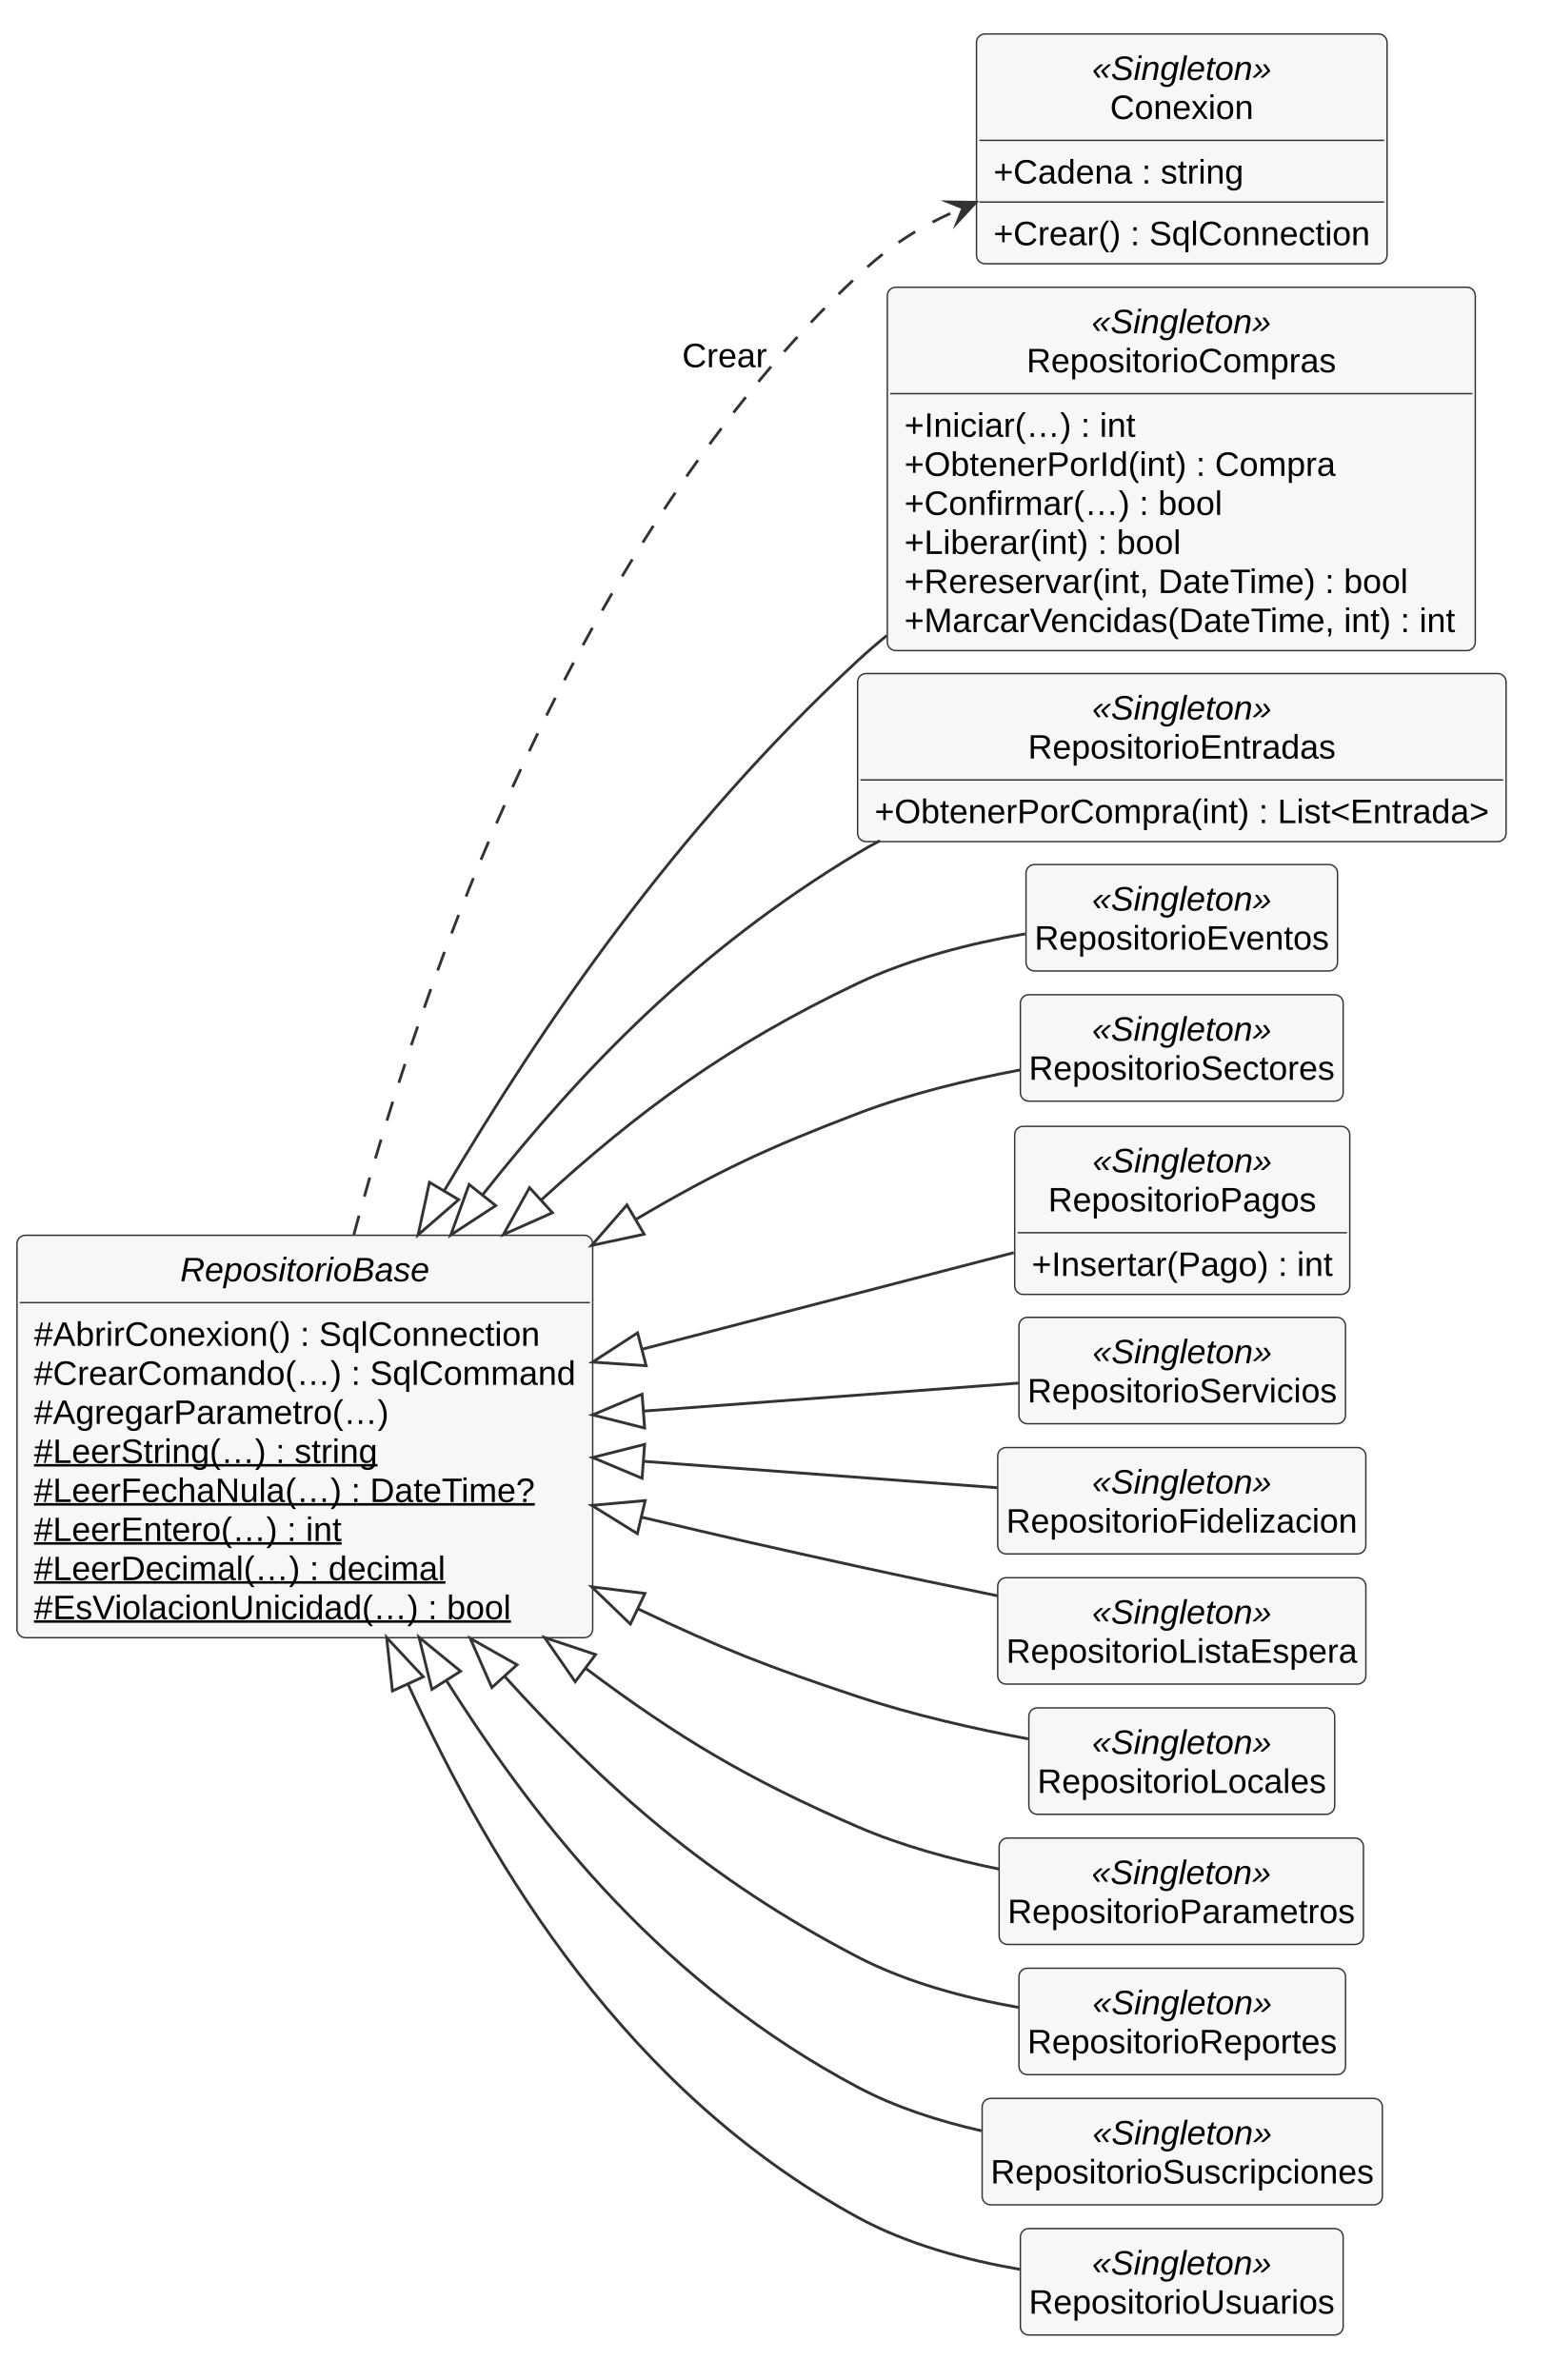
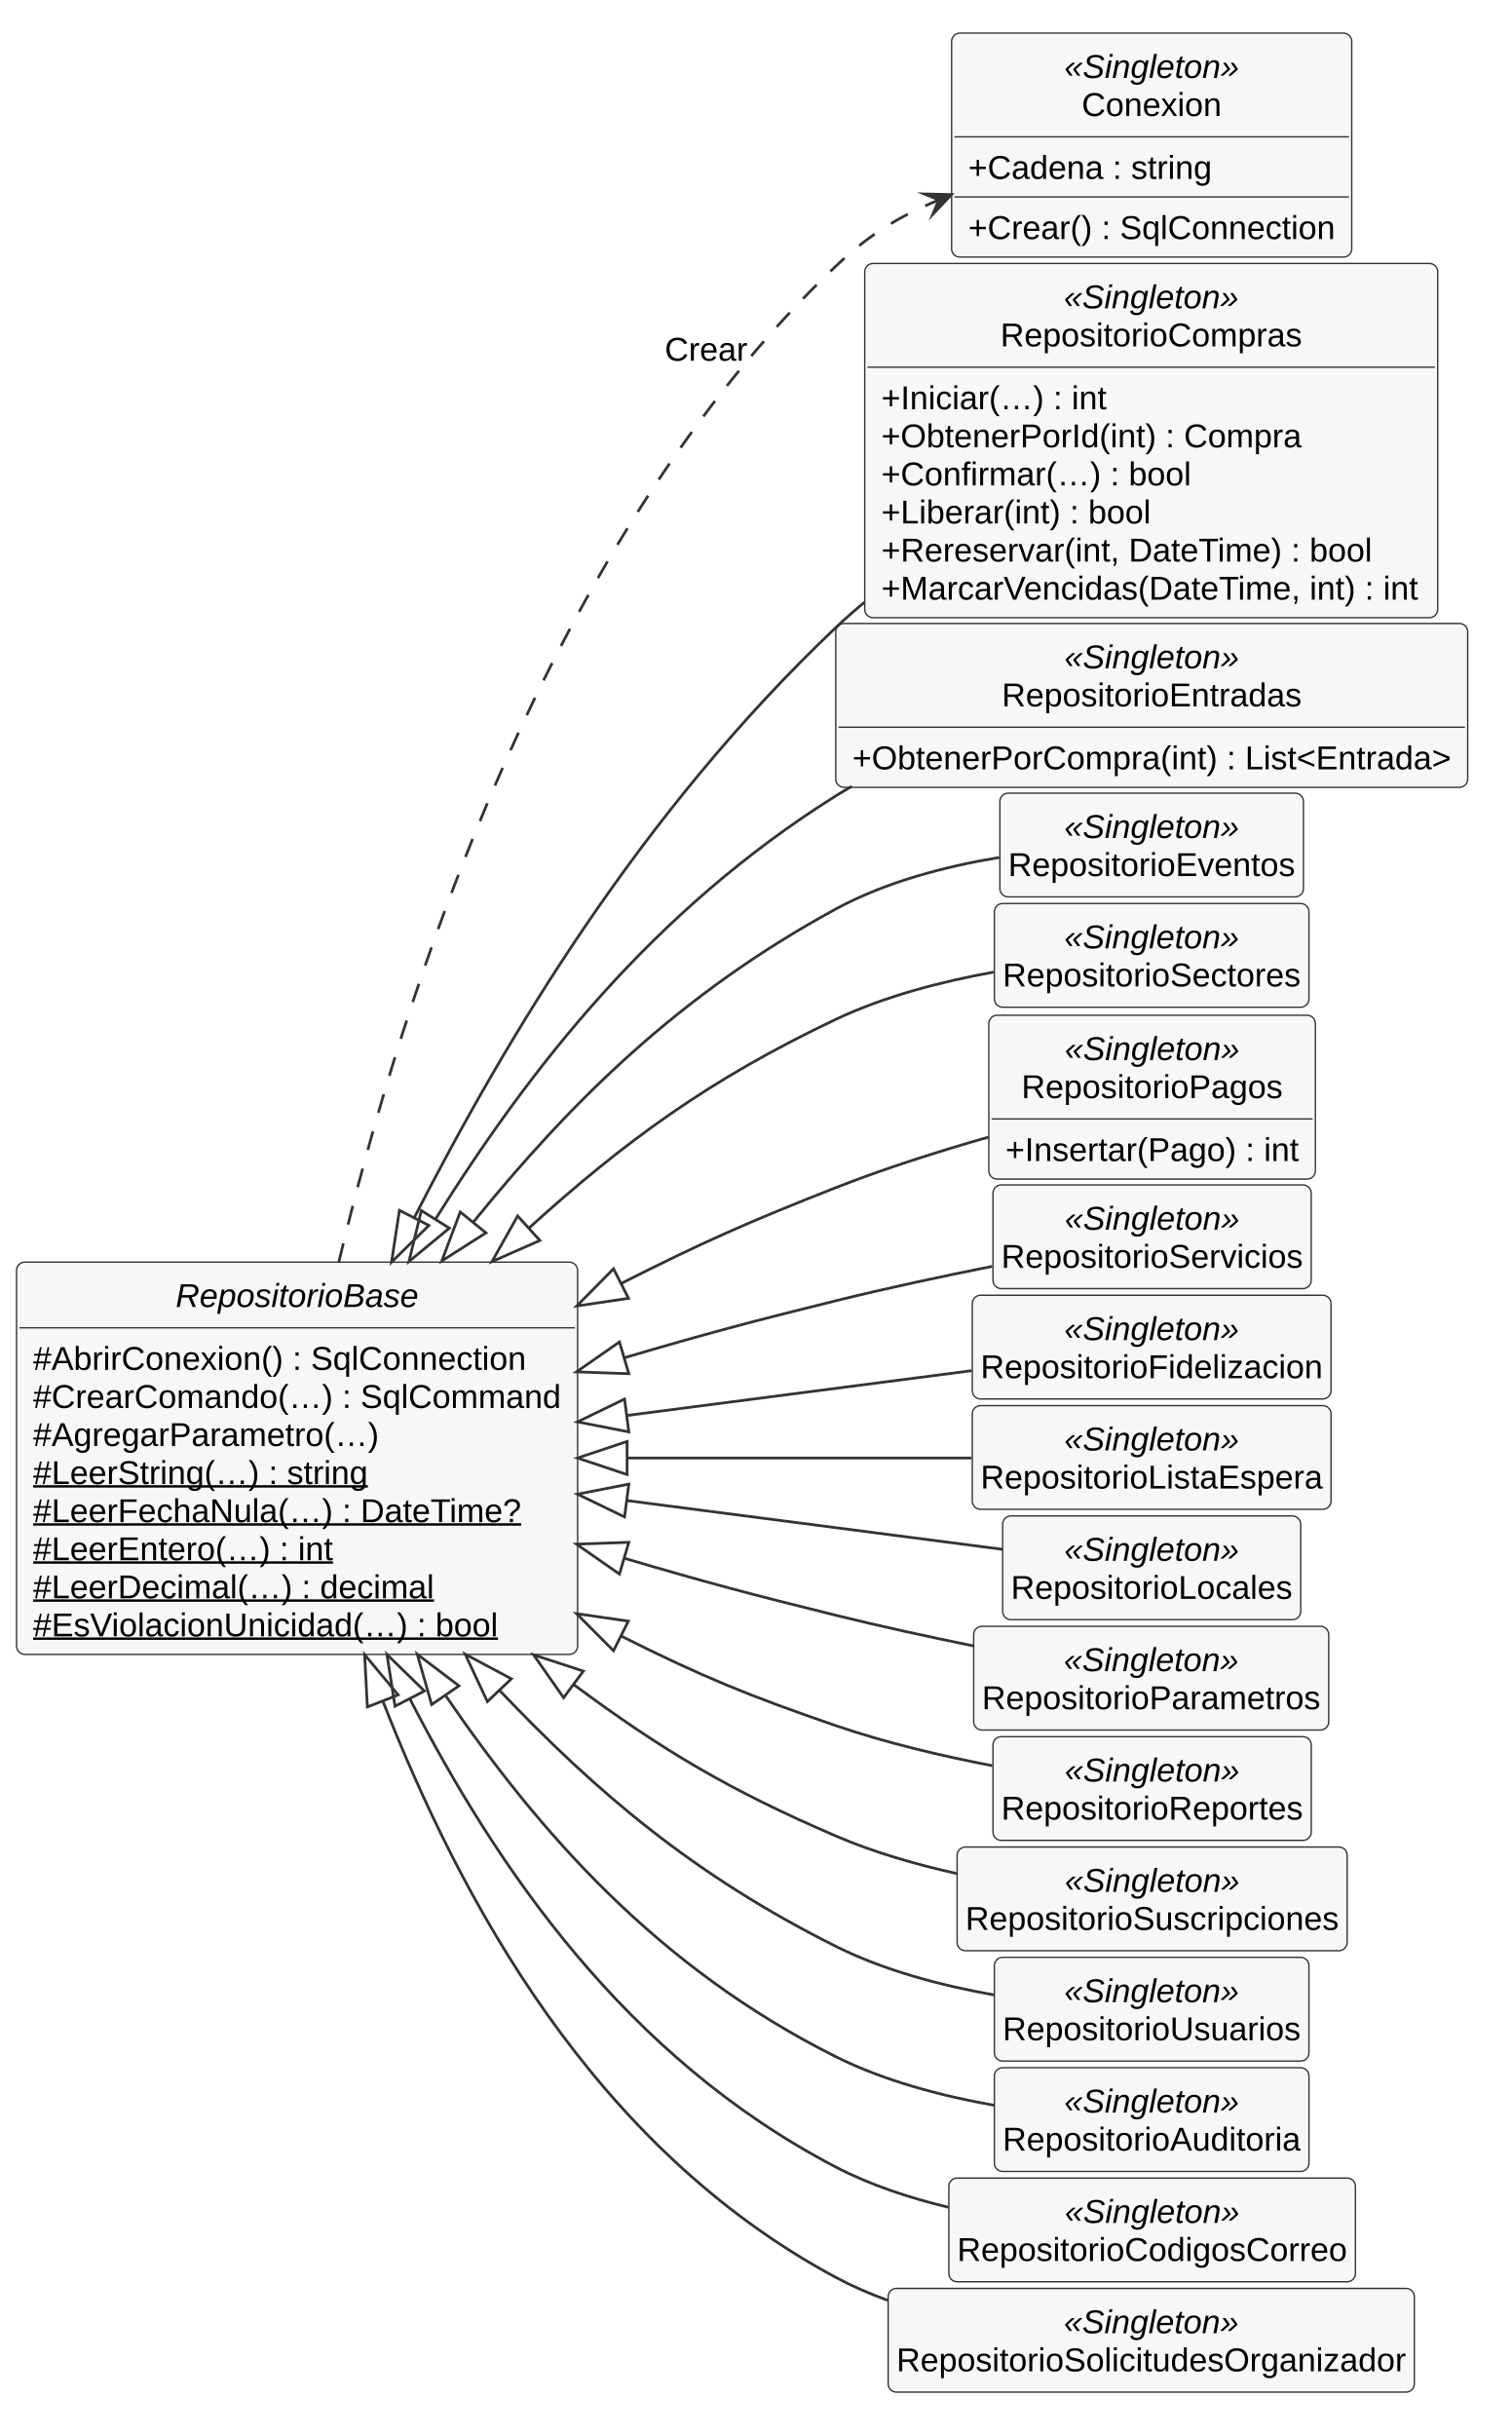
- <svg xmlns="http://www.w3.org/2000/svg" version="1.1" data-diagram-type="CLASS" style="width:548px;height:841px;background:#FFFFFF;" width="548px" height="841px" viewBox="0 0 548 841" zoomAndPan="magnify" preserveAspectRatio="none" contentStyleType="text/css">
+ <svg xmlns="http://www.w3.org/2000/svg" version="1.1" data-diagram-type="CLASS" style="width:548px;height:883px;background:#FFFFFF;" width="548px" height="883px" viewBox="0 0 548 883" zoomAndPan="magnify" preserveAspectRatio="none" contentStyleType="text/css">
  <defs />
  <g font-family="sans-serif" lengthAdjust="spacing">
-     <g class="entity" data-qualified-name="RepositorioBase" id="ent0001" data-source-line="11">
-       <rect x="6" y="436.5" width="203.402" height="142.189" fill="#F7F7F7" style="stroke:#333;stroke-width:0.5;" rx="3" ry="3" />
-       <text x="63.677" y="452.756" fill="#000" font-size="12" textLength="88.049" font-style="italic" font-family="Arial">RepositorioBase</text>
-       <line x1="7" y1="460.299" x2="208.402" y2="460.299" style="stroke:#333;stroke-width:0.5;" />
-       <text x="12" y="475.555" fill="#000" font-size="12" textLength="178.758" font-family="Arial">#AbrirConexion() : SqlConnection</text>
-       <text x="12" y="489.354" fill="#000" font-size="12" textLength="191.402" font-family="Arial">#CrearComando(…) : SqlCommand</text>
-       <text x="12" y="503.152" fill="#000" font-size="12" textLength="125.379" font-family="Arial">#AgregarParametro(…)</text>
-       <text x="12" y="516.951" fill="#000" font-size="12" textLength="121.377" text-decoration="underline" font-family="Arial">#LeerString(…) : string</text>
-       <text x="12" y="530.75" fill="#000" font-size="12" textLength="177.404" text-decoration="underline" font-family="Arial">#LeerFechaNula(…) : DateTime?</text>
-       <text x="12" y="544.549" fill="#000" font-size="12" textLength="108.715" text-decoration="underline" font-family="Arial">#LeerEntero(…) : int</text>
-       <text x="12" y="558.348" fill="#000" font-size="12" textLength="145.377" text-decoration="underline" font-family="Arial">#LeerDecimal(…) : decimal</text>
-       <text x="12" y="572.146" fill="#000" font-size="12" textLength="168.75" text-decoration="underline" font-family="Arial">#EsViolacionUnicidad(…) : bool</text>
+     <g class="entity" data-qualified-name="RepositorioBase" id="ent0001" data-source-line="12">
+       <rect x="6" y="457.5" width="203.402" height="142.189" fill="#F7F7F7" style="stroke:#333;stroke-width:0.5;" rx="3" ry="3" />
+       <text x="63.677" y="473.756" fill="#000" font-size="12" textLength="88.049" font-style="italic" font-family="Arial">RepositorioBase</text>
+       <line x1="7" y1="481.299" x2="208.402" y2="481.299" style="stroke:#333;stroke-width:0.5;" />
+       <text x="12" y="496.555" fill="#000" font-size="12" textLength="178.758" font-family="Arial">#AbrirConexion() : SqlConnection</text>
+       <text x="12" y="510.354" fill="#000" font-size="12" textLength="191.402" font-family="Arial">#CrearComando(…) : SqlCommand</text>
+       <text x="12" y="524.152" fill="#000" font-size="12" textLength="125.379" font-family="Arial">#AgregarParametro(…)</text>
+       <text x="12" y="537.951" fill="#000" font-size="12" textLength="121.377" text-decoration="underline" font-family="Arial">#LeerString(…) : string</text>
+       <text x="12" y="551.75" fill="#000" font-size="12" textLength="177.404" text-decoration="underline" font-family="Arial">#LeerFechaNula(…) : DateTime?</text>
+       <text x="12" y="565.549" fill="#000" font-size="12" textLength="108.715" text-decoration="underline" font-family="Arial">#LeerEntero(…) : int</text>
+       <text x="12" y="579.348" fill="#000" font-size="12" textLength="145.377" text-decoration="underline" font-family="Arial">#LeerDecimal(…) : decimal</text>
+       <text x="12" y="593.146" fill="#000" font-size="12" textLength="168.75" text-decoration="underline" font-family="Arial">#EsViolacionUnicidad(…) : bool</text>
    </g>
-     <g class="entity" data-qualified-name="Conexion" id="ent0002" data-source-line="21">
+     <g class="entity" data-qualified-name="Conexion" id="ent0002" data-source-line="22">
      <rect x="345" y="12" width="145.061" height="81.195" fill="#F7F7F7" style="stroke:#333;stroke-width:0.5;" rx="3" ry="3" />
      <text x="385.837" y="28.256" fill="#000" font-size="12" textLength="63.387" font-style="italic" font-family="Arial">«Singleton»</text>
      <text x="392.18" y="42.055" fill="#000" font-size="12" textLength="50.701" font-family="Arial">Conexion</text>
      <line x1="346" y1="49.598" x2="489.061" y2="49.598" style="stroke:#333;stroke-width:0.5;" />
      <text x="351" y="64.854" fill="#000" font-size="12" textLength="88.389" font-family="Arial">+Cadena : string</text>
      <line x1="346" y1="71.396" x2="489.061" y2="71.396" style="stroke:#333;stroke-width:0.5;" />
      <text x="351" y="86.652" fill="#000" font-size="12" textLength="133.061" font-family="Arial">+Crear() : SqlConnection</text>
    </g>
-     <g class="entity" data-qualified-name="RepositorioCompras" id="ent0003" data-source-line="25">
-       <rect x="313.5" y="101.5" width="207.732" height="128.391" fill="#F7F7F7" style="stroke:#333;stroke-width:0.5;" rx="3" ry="3" />
-       <text x="385.673" y="117.756" fill="#000" font-size="12" textLength="63.387" font-style="italic" font-family="Arial">«Singleton»</text>
-       <text x="362.678" y="131.555" fill="#000" font-size="12" textLength="109.377" font-family="Arial">RepositorioCompras</text>
-       <line x1="314.5" y1="139.098" x2="520.232" y2="139.098" style="stroke:#333;stroke-width:0.5;" />
-       <text x="319.5" y="154.354" fill="#000" font-size="12" textLength="81.686" font-family="Arial">+Iniciar(…) : int</text>
-       <text x="319.5" y="168.152" fill="#000" font-size="12" textLength="152.396" font-family="Arial">+ObtenerPorId(int) : Compra</text>
-       <text x="319.5" y="181.951" fill="#000" font-size="12" textLength="112.365" font-family="Arial">+Confirmar(…) : bool</text>
-       <text x="319.5" y="195.75" fill="#000" font-size="12" textLength="97.717" font-family="Arial">+Liberar(int) : bool</text>
-       <text x="319.5" y="209.549" fill="#000" font-size="12" textLength="178.395" font-family="Arial">+Rereservar(int, DateTime) : bool</text>
-       <text x="319.5" y="223.348" fill="#000" font-size="12" textLength="195.732" font-family="Arial">+MarcarVencidas(DateTime, int) : int</text>
+     <g class="entity" data-qualified-name="RepositorioCompras" id="ent0003" data-source-line="26">
+       <rect x="313.5" y="95.5" width="207.732" height="128.391" fill="#F7F7F7" style="stroke:#333;stroke-width:0.5;" rx="3" ry="3" />
+       <text x="385.673" y="111.756" fill="#000" font-size="12" textLength="63.387" font-style="italic" font-family="Arial">«Singleton»</text>
+       <text x="362.678" y="125.555" fill="#000" font-size="12" textLength="109.377" font-family="Arial">RepositorioCompras</text>
+       <line x1="314.5" y1="133.098" x2="520.232" y2="133.098" style="stroke:#333;stroke-width:0.5;" />
+       <text x="319.5" y="148.354" fill="#000" font-size="12" textLength="81.686" font-family="Arial">+Iniciar(…) : int</text>
+       <text x="319.5" y="162.152" fill="#000" font-size="12" textLength="152.396" font-family="Arial">+ObtenerPorId(int) : Compra</text>
+       <text x="319.5" y="175.951" fill="#000" font-size="12" textLength="112.365" font-family="Arial">+Confirmar(…) : bool</text>
+       <text x="319.5" y="189.75" fill="#000" font-size="12" textLength="97.717" font-family="Arial">+Liberar(int) : bool</text>
+       <text x="319.5" y="203.549" fill="#000" font-size="12" textLength="178.395" font-family="Arial">+Rereservar(int, DateTime) : bool</text>
+       <text x="319.5" y="217.348" fill="#000" font-size="12" textLength="195.732" font-family="Arial">+MarcarVencidas(DateTime, int) : int</text>
    </g>
-     <g class="entity" data-qualified-name="RepositorioEntradas" id="ent0004" data-source-line="33">
-       <rect x="303" y="238" width="229.107" height="59.396" fill="#F7F7F7" style="stroke:#333;stroke-width:0.5;" rx="3" ry="3" />
-       <text x="385.86" y="254.256" fill="#000" font-size="12" textLength="63.387" font-style="italic" font-family="Arial">«Singleton»</text>
-       <text x="363.19" y="268.055" fill="#000" font-size="12" textLength="108.727" font-family="Arial">RepositorioEntradas</text>
-       <line x1="304" y1="275.598" x2="531.107" y2="275.598" style="stroke:#333;stroke-width:0.5;" />
-       <text x="309" y="290.854" fill="#000" font-size="12" textLength="217.107" font-family="Arial">+ObtenerPorCompra(int) : List&lt;Entrada&gt;</text>
+     <g class="entity" data-qualified-name="RepositorioEntradas" id="ent0004" data-source-line="34">
+       <rect x="303" y="226" width="229.107" height="59.396" fill="#F7F7F7" style="stroke:#333;stroke-width:0.5;" rx="3" ry="3" />
+       <text x="385.86" y="242.256" fill="#000" font-size="12" textLength="63.387" font-style="italic" font-family="Arial">«Singleton»</text>
+       <text x="363.19" y="256.055" fill="#000" font-size="12" textLength="108.727" font-family="Arial">RepositorioEntradas</text>
+       <line x1="304" y1="263.598" x2="531.107" y2="263.598" style="stroke:#333;stroke-width:0.5;" />
+       <text x="309" y="278.854" fill="#000" font-size="12" textLength="217.107" font-family="Arial">+ObtenerPorCompra(int) : List&lt;Entrada&gt;</text>
    </g>
-     <g class="entity" data-qualified-name="RepositorioEventos" id="ent0005" data-source-line="36">
-       <rect x="362.5" y="305.5" width="110.057" height="37.598" fill="#F7F7F7" style="stroke:#333;stroke-width:0.5;" rx="3" ry="3" />
-       <text x="385.835" y="321.756" fill="#000" font-size="12" textLength="63.387" font-style="italic" font-family="Arial">«Singleton»</text>
-       <text x="365.5" y="335.555" fill="#000" font-size="12" textLength="104.057" font-family="Arial">RepositorioEventos</text>
+     <g class="entity" data-qualified-name="RepositorioEventos" id="ent0005" data-source-line="37">
+       <rect x="362.5" y="287.5" width="110.057" height="37.598" fill="#F7F7F7" style="stroke:#333;stroke-width:0.5;" rx="3" ry="3" />
+       <text x="385.835" y="303.756" fill="#000" font-size="12" textLength="63.387" font-style="italic" font-family="Arial">«Singleton»</text>
+       <text x="365.5" y="317.555" fill="#000" font-size="12" textLength="104.057" font-family="Arial">RepositorioEventos</text>
    </g>
-     <g class="entity" data-qualified-name="RepositorioSectores" id="ent0006" data-source-line="37">
-       <rect x="360.5" y="351.5" width="114.053" height="37.598" fill="#F7F7F7" style="stroke:#333;stroke-width:0.5;" rx="3" ry="3" />
-       <text x="385.833" y="367.756" fill="#000" font-size="12" textLength="63.387" font-style="italic" font-family="Arial">«Singleton»</text>
-       <text x="363.5" y="381.555" fill="#000" font-size="12" textLength="108.053" font-family="Arial">RepositorioSectores</text>
+     <g class="entity" data-qualified-name="RepositorioSectores" id="ent0006" data-source-line="38">
+       <rect x="360.5" y="327.5" width="114.053" height="37.598" fill="#F7F7F7" style="stroke:#333;stroke-width:0.5;" rx="3" ry="3" />
+       <text x="385.833" y="343.756" fill="#000" font-size="12" textLength="63.387" font-style="italic" font-family="Arial">«Singleton»</text>
+       <text x="363.5" y="357.555" fill="#000" font-size="12" textLength="108.053" font-family="Arial">RepositorioSectores</text>
    </g>
-     <g class="entity" data-qualified-name="RepositorioPagos" id="ent0007" data-source-line="38">
-       <rect x="358.5" y="398" width="118.383" height="59.396" fill="#F7F7F7" style="stroke:#333;stroke-width:0.5;" rx="3" ry="3" />
-       <text x="385.998" y="414.256" fill="#000" font-size="12" textLength="63.387" font-style="italic" font-family="Arial">«Singleton»</text>
-       <text x="370.33" y="428.055" fill="#000" font-size="12" textLength="94.723" font-family="Arial">RepositorioPagos</text>
-       <line x1="359.5" y1="435.598" x2="475.883" y2="435.598" style="stroke:#333;stroke-width:0.5;" />
-       <text x="364.5" y="450.854" fill="#000" font-size="12" textLength="106.383" font-family="Arial">+Insertar(Pago) : int</text>
+     <g class="entity" data-qualified-name="RepositorioPagos" id="ent0007" data-source-line="39">
+       <rect x="358.5" y="368" width="118.383" height="59.396" fill="#F7F7F7" style="stroke:#333;stroke-width:0.5;" rx="3" ry="3" />
+       <text x="385.998" y="384.256" fill="#000" font-size="12" textLength="63.387" font-style="italic" font-family="Arial">«Singleton»</text>
+       <text x="370.33" y="398.055" fill="#000" font-size="12" textLength="94.723" font-family="Arial">RepositorioPagos</text>
+       <line x1="359.5" y1="405.598" x2="475.883" y2="405.598" style="stroke:#333;stroke-width:0.5;" />
+       <text x="364.5" y="420.854" fill="#000" font-size="12" textLength="106.383" font-family="Arial">+Insertar(Pago) : int</text>
    </g>
-     <g class="entity" data-qualified-name="RepositorioServicios" id="ent0008" data-source-line="41">
-       <rect x="360" y="465.5" width="115.377" height="37.598" fill="#F7F7F7" style="stroke:#333;stroke-width:0.5;" rx="3" ry="3" />
-       <text x="385.995" y="481.756" fill="#000" font-size="12" textLength="63.387" font-style="italic" font-family="Arial">«Singleton»</text>
-       <text x="363" y="495.555" fill="#000" font-size="12" textLength="109.377" font-family="Arial">RepositorioServicios</text>
+     <g class="entity" data-qualified-name="RepositorioServicios" id="ent0008" data-source-line="42">
+       <rect x="360" y="429.5" width="115.377" height="37.598" fill="#F7F7F7" style="stroke:#333;stroke-width:0.5;" rx="3" ry="3" />
+       <text x="385.995" y="445.756" fill="#000" font-size="12" textLength="63.387" font-style="italic" font-family="Arial">«Singleton»</text>
+       <text x="363" y="459.555" fill="#000" font-size="12" textLength="109.377" font-family="Arial">RepositorioServicios</text>
    </g>
-     <g class="entity" data-qualified-name="RepositorioFidelizacion" id="ent0009" data-source-line="42">
-       <rect x="352.5" y="511.5" width="130.061" height="37.598" fill="#F7F7F7" style="stroke:#333;stroke-width:0.5;" rx="3" ry="3" />
-       <text x="385.837" y="527.756" fill="#000" font-size="12" textLength="63.387" font-style="italic" font-family="Arial">«Singleton»</text>
-       <text x="355.5" y="541.555" fill="#000" font-size="12" textLength="124.061" font-family="Arial">RepositorioFidelizacion</text>
+     <g class="entity" data-qualified-name="RepositorioFidelizacion" id="ent0009" data-source-line="43">
+       <rect x="352.5" y="469.5" width="130.061" height="37.598" fill="#F7F7F7" style="stroke:#333;stroke-width:0.5;" rx="3" ry="3" />
+       <text x="385.837" y="485.756" fill="#000" font-size="12" textLength="63.387" font-style="italic" font-family="Arial">«Singleton»</text>
+       <text x="355.5" y="499.555" fill="#000" font-size="12" textLength="124.061" font-family="Arial">RepositorioFidelizacion</text>
    </g>
-     <g class="entity" data-qualified-name="RepositorioListaEspera" id="ent0010" data-source-line="43">
-       <rect x="352.5" y="557.5" width="130.066" height="37.598" fill="#F7F7F7" style="stroke:#333;stroke-width:0.5;" rx="3" ry="3" />
-       <text x="385.84" y="573.756" fill="#000" font-size="12" textLength="63.387" font-style="italic" font-family="Arial">«Singleton»</text>
-       <text x="355.5" y="587.555" fill="#000" font-size="12" textLength="124.066" font-family="Arial">RepositorioListaEspera</text>
+     <g class="entity" data-qualified-name="RepositorioListaEspera" id="ent0010" data-source-line="44">
+       <rect x="352.5" y="509.5" width="130.066" height="37.598" fill="#F7F7F7" style="stroke:#333;stroke-width:0.5;" rx="3" ry="3" />
+       <text x="385.84" y="525.756" fill="#000" font-size="12" textLength="63.387" font-style="italic" font-family="Arial">«Singleton»</text>
+       <text x="355.5" y="539.555" fill="#000" font-size="12" textLength="124.066" font-family="Arial">RepositorioListaEspera</text>
    </g>
-     <g class="entity" data-qualified-name="RepositorioLocales" id="ent0011" data-source-line="44">
-       <rect x="363.5" y="603.5" width="108.059" height="37.598" fill="#F7F7F7" style="stroke:#333;stroke-width:0.5;" rx="3" ry="3" />
-       <text x="385.836" y="619.756" fill="#000" font-size="12" textLength="63.387" font-style="italic" font-family="Arial">«Singleton»</text>
-       <text x="366.5" y="633.555" fill="#000" font-size="12" textLength="102.059" font-family="Arial">RepositorioLocales</text>
+     <g class="entity" data-qualified-name="RepositorioLocales" id="ent0011" data-source-line="45">
+       <rect x="363.5" y="549.5" width="108.059" height="37.598" fill="#F7F7F7" style="stroke:#333;stroke-width:0.5;" rx="3" ry="3" />
+       <text x="385.836" y="565.756" fill="#000" font-size="12" textLength="63.387" font-style="italic" font-family="Arial">«Singleton»</text>
+       <text x="366.5" y="579.555" fill="#000" font-size="12" textLength="102.059" font-family="Arial">RepositorioLocales</text>
    </g>
-     <g class="entity" data-qualified-name="RepositorioParametros" id="ent0012" data-source-line="45">
-       <rect x="353" y="649.5" width="128.719" height="37.598" fill="#F7F7F7" style="stroke:#333;stroke-width:0.5;" rx="3" ry="3" />
-       <text x="385.666" y="665.756" fill="#000" font-size="12" textLength="63.387" font-style="italic" font-family="Arial">«Singleton»</text>
-       <text x="356" y="679.555" fill="#000" font-size="12" textLength="122.719" font-family="Arial">RepositorioParametros</text>
+     <g class="entity" data-qualified-name="RepositorioParametros" id="ent0012" data-source-line="46">
+       <rect x="353" y="589.5" width="128.719" height="37.598" fill="#F7F7F7" style="stroke:#333;stroke-width:0.5;" rx="3" ry="3" />
+       <text x="385.666" y="605.756" fill="#000" font-size="12" textLength="63.387" font-style="italic" font-family="Arial">«Singleton»</text>
+       <text x="356" y="619.555" fill="#000" font-size="12" textLength="122.719" font-family="Arial">RepositorioParametros</text>
    </g>
-     <g class="entity" data-qualified-name="RepositorioReportes" id="ent0013" data-source-line="46">
-       <rect x="360" y="695.5" width="115.389" height="37.598" fill="#F7F7F7" style="stroke:#333;stroke-width:0.5;" rx="3" ry="3" />
-       <text x="386.001" y="711.756" fill="#000" font-size="12" textLength="63.387" font-style="italic" font-family="Arial">«Singleton»</text>
-       <text x="363" y="725.555" fill="#000" font-size="12" textLength="109.389" font-family="Arial">RepositorioReportes</text>
+     <g class="entity" data-qualified-name="RepositorioReportes" id="ent0013" data-source-line="47">
+       <rect x="360" y="629.5" width="115.389" height="37.598" fill="#F7F7F7" style="stroke:#333;stroke-width:0.5;" rx="3" ry="3" />
+       <text x="386.001" y="645.756" fill="#000" font-size="12" textLength="63.387" font-style="italic" font-family="Arial">«Singleton»</text>
+       <text x="363" y="659.555" fill="#000" font-size="12" textLength="109.389" font-family="Arial">RepositorioReportes</text>
    </g>
-     <g class="entity" data-qualified-name="RepositorioSuscripciones" id="ent0014" data-source-line="47">
-       <rect x="347" y="741.5" width="141.398" height="37.598" fill="#F7F7F7" style="stroke:#333;stroke-width:0.5;" rx="3" ry="3" />
-       <text x="386.006" y="757.756" fill="#000" font-size="12" textLength="63.387" font-style="italic" font-family="Arial">«Singleton»</text>
-       <text x="350" y="771.555" fill="#000" font-size="12" textLength="135.398" font-family="Arial">RepositorioSuscripciones</text>
+     <g class="entity" data-qualified-name="RepositorioSuscripciones" id="ent0014" data-source-line="48">
+       <rect x="347" y="669.5" width="141.398" height="37.598" fill="#F7F7F7" style="stroke:#333;stroke-width:0.5;" rx="3" ry="3" />
+       <text x="386.006" y="685.756" fill="#000" font-size="12" textLength="63.387" font-style="italic" font-family="Arial">«Singleton»</text>
+       <text x="350" y="699.555" fill="#000" font-size="12" textLength="135.398" font-family="Arial">RepositorioSuscripciones</text>
    </g>
-     <g class="entity" data-qualified-name="RepositorioUsuarios" id="ent0015" data-source-line="48">
-       <rect x="360.5" y="787.5" width="114.047" height="37.598" fill="#F7F7F7" style="stroke:#333;stroke-width:0.5;" rx="3" ry="3" />
-       <text x="385.83" y="803.756" fill="#000" font-size="12" textLength="63.387" font-style="italic" font-family="Arial">«Singleton»</text>
-       <text x="363.5" y="817.555" fill="#000" font-size="12" textLength="108.047" font-family="Arial">RepositorioUsuarios</text>
+     <g class="entity" data-qualified-name="RepositorioUsuarios" id="ent0015" data-source-line="49">
+       <rect x="360.5" y="709.5" width="114.047" height="37.598" fill="#F7F7F7" style="stroke:#333;stroke-width:0.5;" rx="3" ry="3" />
+       <text x="385.83" y="725.756" fill="#000" font-size="12" textLength="63.387" font-style="italic" font-family="Arial">«Singleton»</text>
+       <text x="363.5" y="739.555" fill="#000" font-size="12" textLength="108.047" font-family="Arial">RepositorioUsuarios</text>
    </g>
-     <g class="link" data-entity-1="ent0001" data-entity-2="ent0002" id="lnk16" data-link-type="dependency">
-       <polygon points="344.805,71.497,334.957,71.355,340.207,73.462,338.1,78.712,344.805,71.497" fill="#333" style="stroke:#333;stroke-width:1;stroke-linejoin:miter;stroke-miterlimit:10;" />
-       <path d="M124.996,436.315 C149.359,346.047 203.233,190.938 303,97.5 C314.836,86.415 325.135,79.901 340.207,73.462" style="stroke:#333;stroke-width:1;stroke-dasharray:7,7;" fill="none" />
-       <text x="241" y="129.756" fill="#000" font-size="12" textLength="30.006" font-family="Arial">Crear</text>
+     <g class="entity" data-qualified-name="RepositorioAuditoria" id="ent0016" data-source-line="50">
+       <rect x="360.5" y="749.5" width="114.059" height="37.598" fill="#F7F7F7" style="stroke:#333;stroke-width:0.5;" rx="3" ry="3" />
+       <text x="385.836" y="765.756" fill="#000" font-size="12" textLength="63.387" font-style="italic" font-family="Arial">«Singleton»</text>
+       <text x="363.5" y="779.555" fill="#000" font-size="12" textLength="108.059" font-family="Arial">RepositorioAuditoria</text>
    </g>
-     <g class="link" data-entity-1="ent0001" data-entity-2="ent0003" id="lnk17" data-link-type="extension">
-       <polygon points="147.715,436.336,162.055,423.912,151.732,417.793,147.715,436.336" fill="none" style="stroke:#333;stroke-width:1;stroke-linejoin:miter;stroke-miterlimit:10;" />
-       <path d="M156.894,420.852 C192.029,361.582 238.667,293.029 303,233.5 C306.288,230.458 309.733,227.485 313.293,224.587" style="stroke:#333;stroke-width:1;" fill="none" />
+     <g class="entity" data-qualified-name="RepositorioCodigosCorreo" id="ent0017" data-source-line="51">
+       <rect x="344" y="789.5" width="147.404" height="37.598" fill="#F7F7F7" style="stroke:#333;stroke-width:0.5;" rx="3" ry="3" />
+       <text x="386.009" y="805.756" fill="#000" font-size="12" textLength="63.387" font-style="italic" font-family="Arial">«Singleton»</text>
+       <text x="347" y="819.555" fill="#000" font-size="12" textLength="141.404" font-family="Arial">RepositorioCodigosCorreo</text>
    </g>
-     <g class="link" data-entity-1="ent0001" data-entity-2="ent0004" id="lnk18" data-link-type="extension">
-       <polygon points="159.264,436.398,175.144,426.014,165.738,418.563,159.264,436.398" fill="none" style="stroke:#333;stroke-width:1;stroke-linejoin:miter;stroke-miterlimit:10;" />
-       <path d="M170.441,422.288 C205.94,377.473 245.908,335.886 303,301.5 C305.555,299.961 308.185,298.488 310.872,297.077" style="stroke:#333;stroke-width:1;" fill="none" />
+     <g class="entity" data-qualified-name="RepositorioSolicitudesOrganizador" id="ent0018" data-source-line="52">
+       <rect x="322" y="829.5" width="190.764" height="37.598" fill="#F7F7F7" style="stroke:#333;stroke-width:0.5;" rx="3" ry="3" />
+       <text x="385.688" y="845.756" fill="#000" font-size="12" textLength="63.387" font-style="italic" font-family="Arial">«Singleton»</text>
+       <text x="325" y="859.555" fill="#000" font-size="12" textLength="184.764" font-family="Arial">RepositorioSolicitudesOrganizador</text>
    </g>
-     <g class="link" data-entity-1="ent0001" data-entity-2="ent0005" id="lnk19" data-link-type="extension">
-       <polygon points="177.846,436.246,195.18,428.532,187.085,419.674,177.846,436.246" fill="none" style="stroke:#333;stroke-width:1;stroke-linejoin:miter;stroke-miterlimit:10;" />
-       <path d="M191.133,424.103 C225.877,392.347 257.003,369.389 303,347.5 C321.336,338.774 342.871,333.354 362.226,329.988" style="stroke:#333;stroke-width:1;" fill="none" />
+     <g class="link" data-entity-1="ent0001" data-entity-2="ent0002" id="lnk19" data-link-type="dependency">
+       <polygon points="344.948,70.531,335.102,70.306,340.334,72.457,338.184,77.689,344.948,70.531" fill="#333" style="stroke:#333;stroke-width:1;stroke-linejoin:miter;stroke-miterlimit:10;" />
+       <path d="M122.835,457.485 C145.413,362.939 197.951,196.102 303,96.5 C314.809,85.303 325.168,78.788 340.334,72.457" style="stroke:#333;stroke-width:1;stroke-dasharray:7,7;" fill="none" />
+       <text x="241" y="130.756" fill="#000" font-size="12" textLength="30.006" font-family="Arial">Crear</text>
    </g>
-     <g class="link" data-entity-1="ent0001" data-entity-2="ent0006" id="lnk20" data-link-type="extension">
-       <polygon points="209.039,440.092,227.592,436.121,221.499,425.783,209.039,440.092" fill="none" style="stroke:#333;stroke-width:1;stroke-linejoin:miter;stroke-miterlimit:10;" />
-       <path d="M224.546,430.952 C253.859,413.674 271.1,405.691 303,393.5 C321.123,386.574 341.711,381.601 360.33,378.093" style="stroke:#333;stroke-width:1;" fill="none" />
+     <g class="link" data-entity-1="ent0001" data-entity-2="ent0003" id="lnk20" data-link-type="extension">
+       <polygon points="141.948,457.483,155.487,444.191,144.804,438.726,141.948,457.483" fill="none" style="stroke:#333;stroke-width:1;stroke-linejoin:miter;stroke-miterlimit:10;" />
+       <path d="M150.146,441.458 C183.769,375.736 232.459,294.393 303,227.5 C306.334,224.339 309.839,221.256 313.469,218.26" style="stroke:#333;stroke-width:1;" fill="none" />
    </g>
-     <g class="link" data-entity-1="ent0001" data-entity-2="ent0007" id="lnk21" data-link-type="extension">
-       <polygon points="209.351,481.305,228.281,482.587,225.264,470.973,209.351,481.305" fill="none" style="stroke:#333;stroke-width:1;stroke-linejoin:miter;stroke-miterlimit:10;" />
-       <path d="M226.773,476.78 C276.072,463.975 316.231,453.544 358.154,442.655" style="stroke:#333;stroke-width:1;" fill="none" />
+     <g class="link" data-entity-1="ent0001" data-entity-2="ent0004" id="lnk21" data-link-type="extension">
+       <polygon points="148.277,457.245,162.914,445.172,152.743,438.804,148.277,457.245" fill="none" style="stroke:#333;stroke-width:1;stroke-linejoin:miter;stroke-miterlimit:10;" />
+       <path d="M157.829,441.988 C191.91,387.548 236.434,330.24 303,288.5 C304.912,287.301 306.87,286.144 308.865,285.027" style="stroke:#333;stroke-width:1;" fill="none" />
    </g>
-     <g class="link" data-entity-1="ent0001" data-entity-2="ent0008" id="lnk22" data-link-type="extension">
-       <polygon points="209.351,499.969,227.748,504.612,226.854,492.645,209.351,499.969" fill="none" style="stroke:#333;stroke-width:1;stroke-linejoin:miter;stroke-miterlimit:10;" />
-       <path d="M227.301,498.629 C277.301,494.895 317.872,491.865 359.935,488.724" style="stroke:#333;stroke-width:1;" fill="none" />
+     <g class="link" data-entity-1="ent0001" data-entity-2="ent0005" id="lnk22" data-link-type="extension">
+       <polygon points="160.176,457.074,176.176,446.876,166.857,439.316,160.176,457.074" fill="none" style="stroke:#333;stroke-width:1;stroke-linejoin:miter;stroke-miterlimit:10;" />
+       <path d="M171.517,443.096 C206.855,399.539 246.139,360.444 303,329.5 C321.013,319.697 342.69,314.055 362.252,310.814" style="stroke:#333;stroke-width:1;" fill="none" />
    </g>
-     <g class="link" data-entity-1="ent0001" data-entity-2="ent0009" id="lnk23" data-link-type="extension">
-       <polygon points="209.351,515.031,226.854,522.355,227.748,510.388,209.351,515.031" fill="none" style="stroke:#333;stroke-width:1;stroke-linejoin:miter;stroke-miterlimit:10;" />
-       <path d="M227.301,516.371 C274.319,519.883 310.921,522.616 352.238,525.701" style="stroke:#333;stroke-width:1;" fill="none" />
+     <g class="link" data-entity-1="ent0001" data-entity-2="ent0006" id="lnk23" data-link-type="extension">
+       <polygon points="178.367,457.295,195.734,449.652,187.674,440.761,178.367,457.295" fill="none" style="stroke:#333;stroke-width:1;stroke-linejoin:miter;stroke-miterlimit:10;" />
+       <path d="M191.704,445.207 C226.398,413.758 257.283,391.169 303,369.5 C320.714,361.104 341.398,355.767 360.221,352.377" style="stroke:#333;stroke-width:1;" fill="none" />
    </g>
-     <g class="link" data-entity-1="ent0001" data-entity-2="ent0010" id="lnk24" data-link-type="extension">
-       <polygon points="209.057,531.936,225.187,541.927,227.956,530.251,209.057,531.936" fill="none" style="stroke:#333;stroke-width:1;stroke-linejoin:miter;stroke-miterlimit:10;" />
-       <path d="M226.571,536.089 C256.733,543.242 272.413,546.786 303,553.5 C319.005,557.013 336.323,560.621 352.495,563.906" style="stroke:#333;stroke-width:1;" fill="none" />
+     <g class="link" data-entity-1="ent0001" data-entity-2="ent0007" id="lnk24" data-link-type="extension">
+       <polygon points="209.093,473.401,227.861,470.614,222.435,459.911,209.093,473.401" fill="none" style="stroke:#333;stroke-width:1;stroke-linejoin:miter;stroke-miterlimit:10;" />
+       <path d="M225.148,465.262 C254.876,450.194 271.772,442.786 303,430.5 C320.664,423.55 340.381,417.315 358.362,412.184" style="stroke:#333;stroke-width:1;" fill="none" />
    </g>
-     <g class="link" data-entity-1="ent0001" data-entity-2="ent0011" id="lnk25" data-link-type="extension">
-       <polygon points="209.047,560.726,222.714,573.887,227.877,563.054,209.047,560.726" fill="none" style="stroke:#333;stroke-width:1;stroke-linejoin:miter;stroke-miterlimit:10;" />
-       <path d="M225.295,568.47 C254.952,582.605 271.629,589.073 303,599.5 C322.27,605.905 344.002,610.836 363.253,614.459" style="stroke:#333;stroke-width:1;" fill="none" />
+     <g class="link" data-entity-1="ent0001" data-entity-2="ent0008" id="lnk25" data-link-type="extension">
+       <polygon points="209.006,497.274,227.968,497.941,224.575,486.431,209.006,497.274" fill="none" style="stroke:#333;stroke-width:1;stroke-linejoin:miter;stroke-miterlimit:10;" />
+       <path d="M226.272,492.186 C256.358,483.319 272.258,479.105 303,471.5 C321.346,466.962 341.522,462.655 359.711,459.022" style="stroke:#333;stroke-width:1;" fill="none" />
    </g>
-     <g class="link" data-entity-1="ent0001" data-entity-2="ent0012" id="lnk26" data-link-type="extension">
-       <polygon points="192.419,578.663,203.227,594.258,210.422,584.655,192.419,578.663" fill="none" style="stroke:#333;stroke-width:1;stroke-linejoin:miter;stroke-miterlimit:10;" />
-       <path d="M206.824,589.456 C239.519,613.953 264.054,628.642 303,645.5 C318.591,652.249 336.256,657.048 352.926,660.45" style="stroke:#333;stroke-width:1;" fill="none" />
+     <g class="link" data-entity-1="ent0001" data-entity-2="ent0009" id="lnk26" data-link-type="extension">
+       <polygon points="209.351,515.403,227.974,519.034,226.428,507.134,209.351,515.403" fill="none" style="stroke:#333;stroke-width:1;stroke-linejoin:miter;stroke-miterlimit:10;" />
+       <path d="M227.201,513.084 C274.219,506.978 310.921,502.212 352.238,496.846" style="stroke:#333;stroke-width:1;" fill="none" />
    </g>
-     <g class="link" data-entity-1="ent0001" data-entity-2="ent0013" id="lnk27" data-link-type="extension">
-       <polygon points="166.144,578.941,173.772,596.314,182.67,588.262,166.144,578.941" fill="none" style="stroke:#333;stroke-width:1;stroke-linejoin:miter;stroke-miterlimit:10;" />
-       <path d="M178.221,592.288 C213.645,631.435 250.192,664.088 303,691.5 C320.398,700.531 341.008,706.019 359.858,709.353" style="stroke:#333;stroke-width:1;" fill="none" />
+     <g class="link" data-entity-1="ent0001" data-entity-2="ent0010" id="lnk27" data-link-type="extension">
+       <polygon points="209.351,528.5,227.351,534.5,227.351,522.5,209.351,528.5" fill="none" style="stroke:#333;stroke-width:1;stroke-linejoin:miter;stroke-miterlimit:10;" />
+       <path d="M227.351,528.5 C274.369,528.5 310.921,528.5 352.238,528.5" style="stroke:#333;stroke-width:1;" fill="none" />
    </g>
-     <g class="link" data-entity-1="ent0001" data-entity-2="ent0014" id="lnk28" data-link-type="extension">
-       <polygon points="148.033,578.547,152.593,596.964,162.731,590.545,148.033,578.547" fill="none" style="stroke:#333;stroke-width:1;stroke-linejoin:miter;stroke-miterlimit:10;" />
-       <path d="M157.662,593.755 C191.435,647.093 235.589,701.654 303,737.5 C316.402,744.627 331.772,749.551 346.782,752.951" style="stroke:#333;stroke-width:1;" fill="none" />
+     <g class="link" data-entity-1="ent0001" data-entity-2="ent0011" id="lnk28" data-link-type="extension">
+       <polygon points="209.351,541.597,226.428,549.866,227.974,537.966,209.351,541.597" fill="none" style="stroke:#333;stroke-width:1;stroke-linejoin:miter;stroke-miterlimit:10;" />
+       <path d="M227.201,543.916 C278.605,550.592 321.164,556.119 363.438,561.609" style="stroke:#333;stroke-width:1;" fill="none" />
    </g>
-     <g class="link" data-entity-1="ent0001" data-entity-2="ent0015" id="lnk29" data-link-type="extension">
-       <polygon points="136.603,578.652,138.653,597.515,149.56,592.513,136.603,578.652" fill="none" style="stroke:#333;stroke-width:1;stroke-linejoin:miter;stroke-miterlimit:10;" />
-       <path d="M144.106,595.014 C174.37,661.008 221.864,739.137 303,783.5 C320.464,793.049 341.395,798.652 360.5,801.933" style="stroke:#333;stroke-width:1;" fill="none" />
+     <g class="link" data-entity-1="ent0001" data-entity-2="ent0012" id="lnk29" data-link-type="extension">
+       <polygon points="209.006,559.726,224.575,570.569,227.968,559.059,209.006,559.726" fill="none" style="stroke:#333;stroke-width:1;stroke-linejoin:miter;stroke-miterlimit:10;" />
+       <path d="M226.272,564.814 C256.358,573.681 272.258,577.895 303,585.5 C319.102,589.483 336.613,593.288 352.953,596.615" style="stroke:#333;stroke-width:1;" fill="none" />
+     </g>
+     <g class="link" data-entity-1="ent0001" data-entity-2="ent0013" id="lnk30" data-link-type="extension">
+       <polygon points="209.032,584.914,222.422,598.356,227.81,587.634,209.032,584.914" fill="none" style="stroke:#333;stroke-width:1;stroke-linejoin:miter;stroke-miterlimit:10;" />
+       <path d="M225.116,592.995 C254.702,607.859 271.511,614.669 303,625.5 C321.062,631.712 341.348,636.481 359.721,640.023" style="stroke:#333;stroke-width:1;" fill="none" />
+     </g>
+     <g class="link" data-entity-1="ent0001" data-entity-2="ent0014" id="lnk31" data-link-type="extension">
+       <polygon points="193.449,599.844,204.335,615.384,211.482,605.744,193.449,599.844" fill="none" style="stroke:#333;stroke-width:1;stroke-linejoin:miter;stroke-miterlimit:10;" />
+       <path d="M207.908,610.564 C240.411,634.662 264.498,648.913 303,665.5 C316.756,671.427 332.118,675.851 346.986,679.147" style="stroke:#333;stroke-width:1;" fill="none" />
+     </g>
+     <g class="link" data-entity-1="ent0001" data-entity-2="ent0015" id="lnk32" data-link-type="extension">
+       <polygon points="168.648,599.611,176.696,616.793,185.396,608.528,168.648,599.611" fill="none" style="stroke:#333;stroke-width:1;stroke-linejoin:miter;stroke-miterlimit:10;" />
+       <path d="M181.046,612.66 C216.406,649.879 251.754,679.869 303,705.5 C320.622,714.314 341.385,719.75 360.302,723.103" style="stroke:#333;stroke-width:1;" fill="none" />
+     </g>
+     <g class="link" data-entity-1="ent0001" data-entity-2="ent0016" id="lnk33" data-link-type="extension">
+       <polygon points="151.273,599.625,156.497,617.865,166.396,611.082,151.273,599.625" fill="none" style="stroke:#333;stroke-width:1;stroke-linejoin:miter;stroke-miterlimit:10;" />
+       <path d="M161.447,614.474 C195.734,664.516 238.522,713.251 303,745.5 C320.622,754.314 341.385,759.75 360.302,763.103" style="stroke:#333;stroke-width:1;" fill="none" />
+     </g>
+     <g class="link" data-entity-1="ent0001" data-entity-2="ent0017" id="lnk34" data-link-type="extension">
+       <polygon points="140.291,599.709,143.208,618.458,153.873,612.958,140.291,599.709" fill="none" style="stroke:#333;stroke-width:1;stroke-linejoin:miter;stroke-miterlimit:10;" />
+       <path d="M148.541,615.708 C180.156,677.021 226.717,745.721 303,785.5 C315.568,792.054 329.822,796.742 343.88,800.096" style="stroke:#333;stroke-width:1;" fill="none" />
+     </g>
+     <g class="link" data-entity-1="ent0001" data-entity-2="ent0018" id="lnk35" data-link-type="extension">
+       <polygon points="132.199,599.789,133.184,618.738,144.356,614.357,132.199,599.789" fill="none" style="stroke:#333;stroke-width:1;stroke-linejoin:miter;stroke-miterlimit:10;" />
+       <path d="M138.77,616.547 C166.908,688.313 214.889,778.201 303,825.5 C308.934,828.686 315.259,831.431 321.771,833.798" style="stroke:#333;stroke-width:1;" fill="none" />
    </g>
  </g>
</svg>
